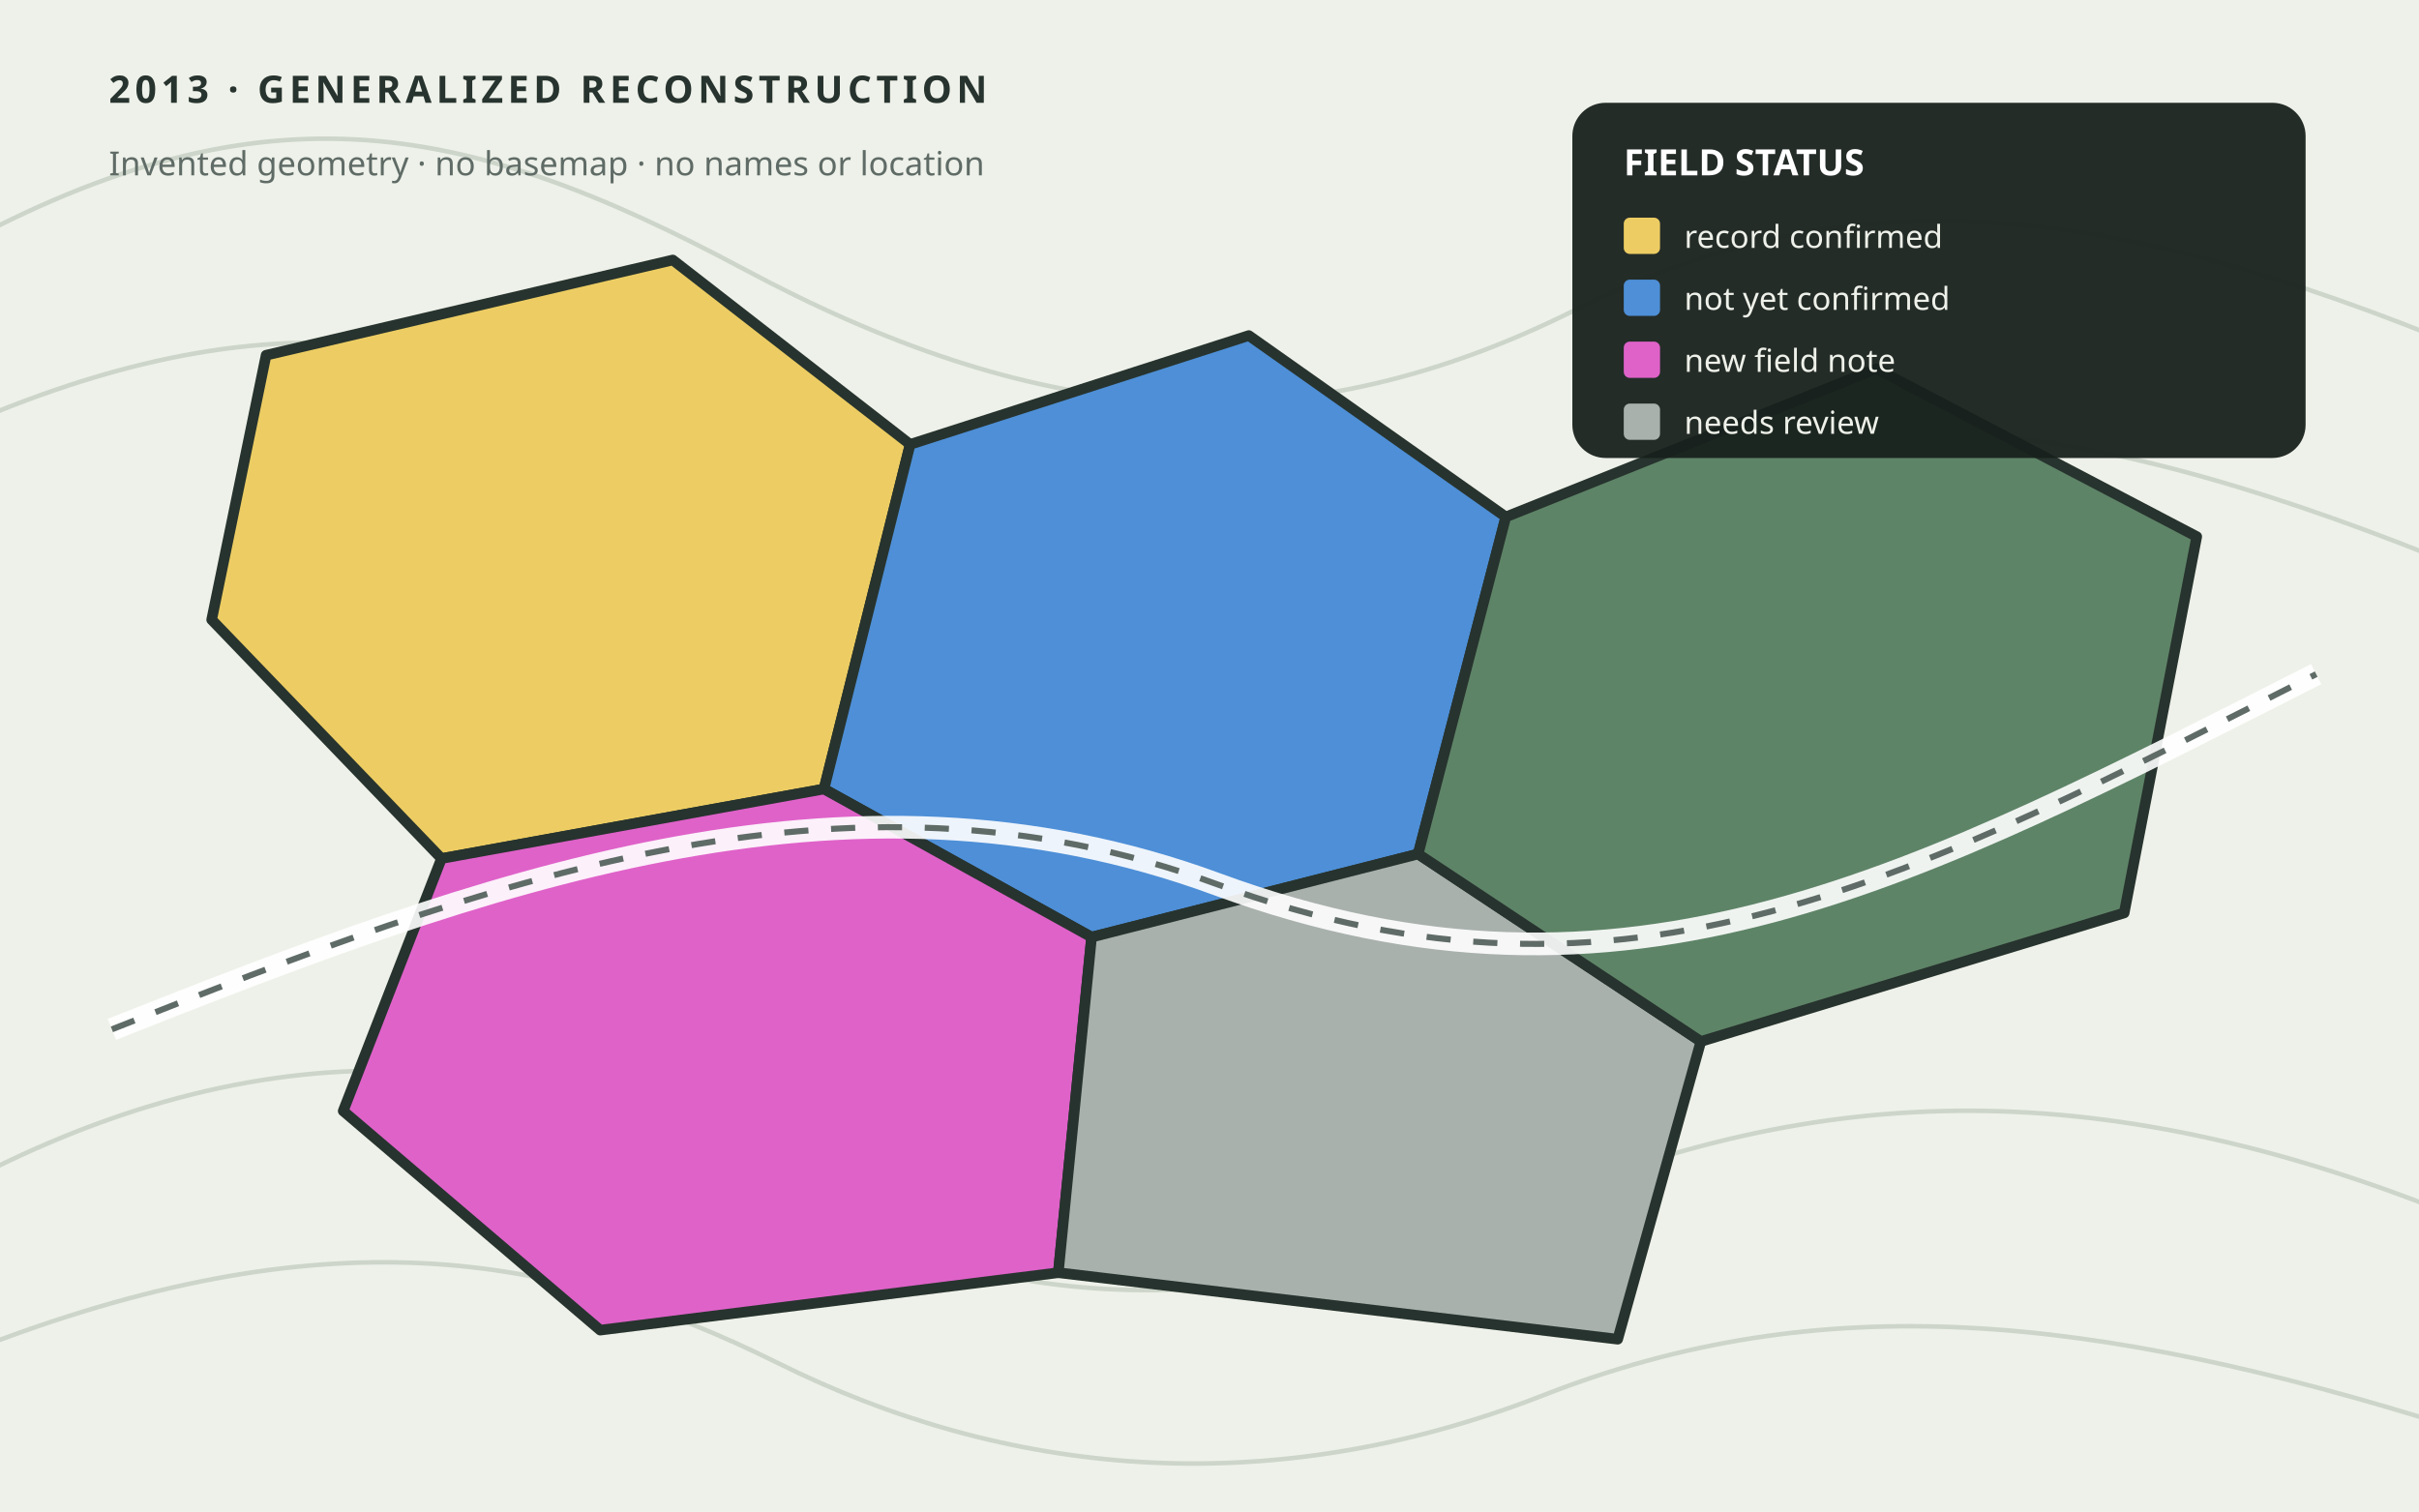
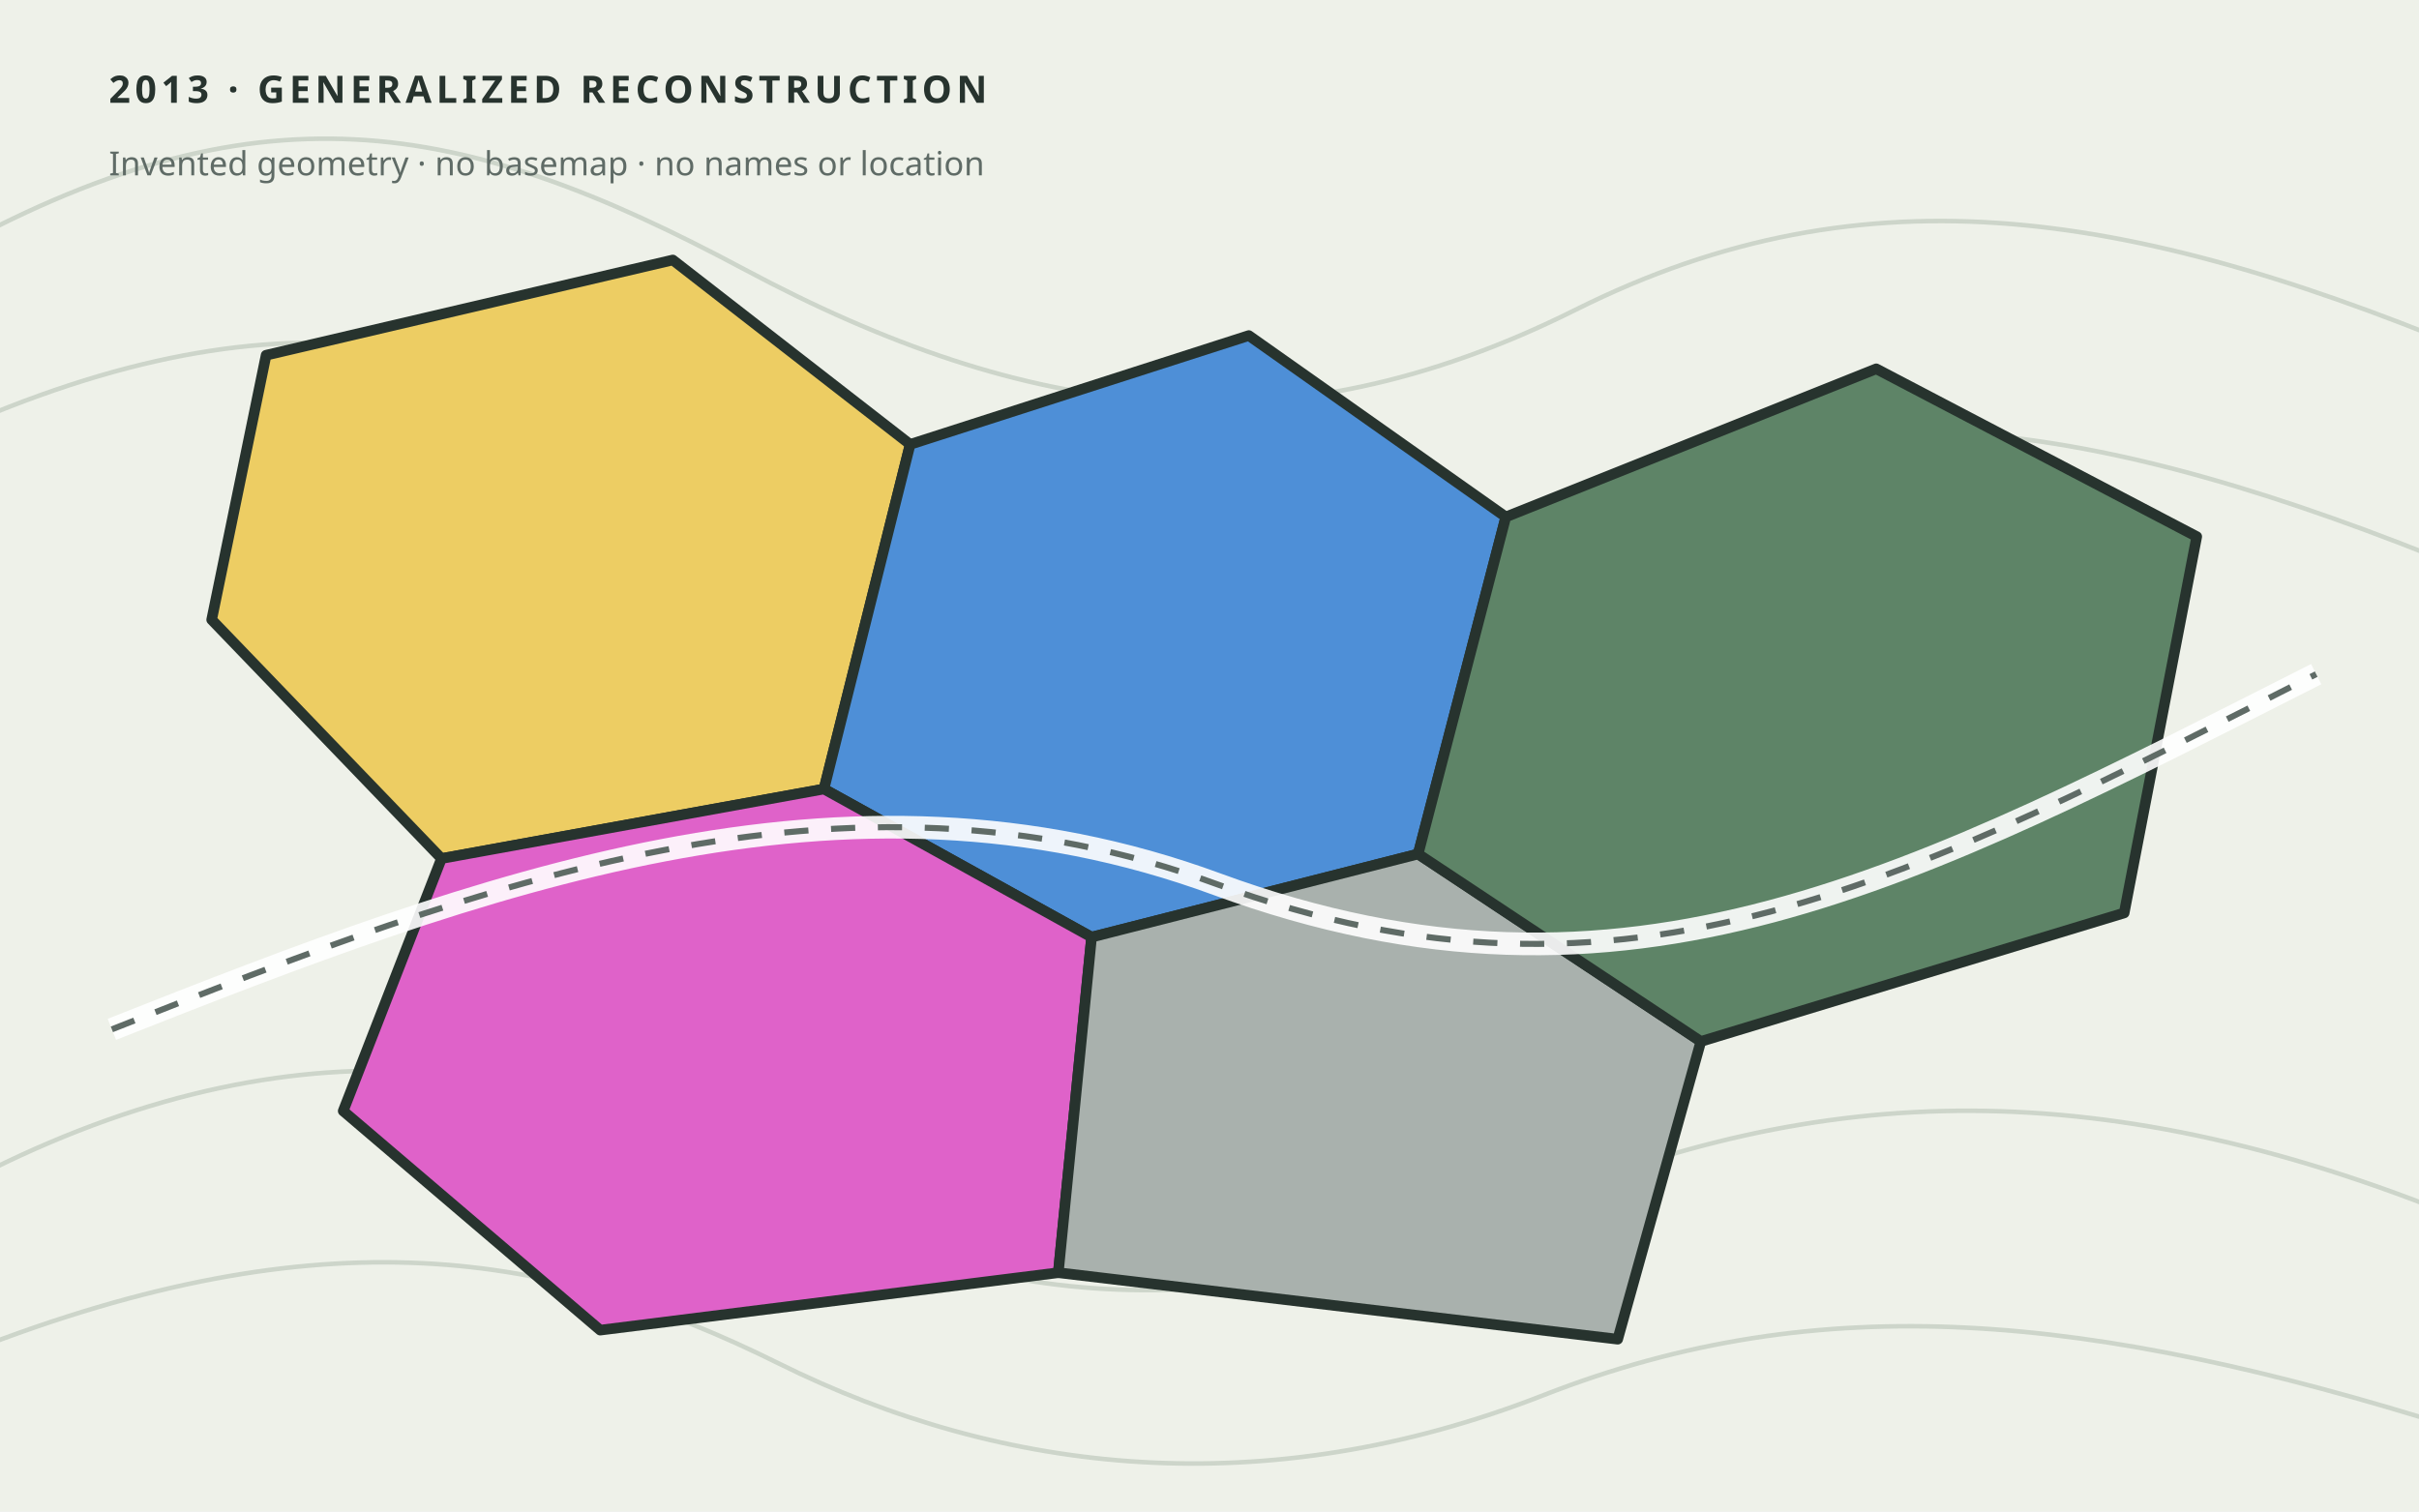
<svg xmlns="http://www.w3.org/2000/svg" width="1600" height="1000" viewBox="0 0 1600 1000" role="img" aria-labelledby="title desc">
  <rect width="1600" height="1000" fill="#eef1e9" />
  <g fill="none" stroke="#c4cec2" stroke-width="3" opacity=".8">
    <path d="M-40 170C170 52 305 78 492 178S848 302 1042 205s373-66 611 35" />
    <path d="M-25 282c225-98 369-55 520 45s346 108 536 13 375-58 625 47" />
    <path d="M-46 795c214-121 397-105 546-15s318 99 510 18 381-92 632 14" />
    <path d="M-20 894c235-92 386-66 535 8s322 93 506 21 362-54 601 21" />
  </g>
  <g stroke="#27332e" stroke-width="7" stroke-linejoin="round">
    <path d="M176 235 445 172 602 294 545 522 292 568 140 410Z" fill="#edcd63" />
    <path d="M602 294 826 222 996 342 938 565 722 620 545 522Z" fill="#4e8fd7" />
    <path d="m292 568 253-46 177 98-22 222-303 38-170-145Z" fill="#df62c9" />
    <path d="m722 620 216-55 187 124-55 197-370-44Z" fill="#a9b1ad" />
    <path d="m996 342 245-98 212 111-48 249-280 85-187-124Z" fill="#5e8467" />
  </g>
  <path d="M74 681c245-97 484-187 731-96 272 100 464-6 727-139" fill="none" stroke="#ffffff" stroke-width="15" opacity=".9" />
  <path d="M74 681c245-97 484-187 731-96 272 100 464-6 727-139" fill="none" stroke="#5f6b66" stroke-width="4" stroke-dasharray="16 15" />
-   <g transform="translate(1040 68)">
-     <rect width="485" height="235" rx="22" fill="#17201c" opacity=".94" />
-     <text x="34" y="48" fill="#ffffff" font-family="system-ui, sans-serif" font-size="24" font-weight="700">FIELD STATUS</text>
-     <g font-family="system-ui, sans-serif" font-size="21" fill="#eef1e9">
-       <rect x="34" y="76" width="24" height="24" rx="4" fill="#edcd63" />
-       <text x="74" y="96">record confirmed</text>
-       <rect x="34" y="117" width="24" height="24" rx="4" fill="#4e8fd7" />
-       <text x="74" y="137">not yet confirmed</text>
-       <rect x="34" y="158" width="24" height="24" rx="4" fill="#df62c9" />
-       <text x="74" y="178">new field note</text>
-       <rect x="34" y="199" width="24" height="24" rx="4" fill="#a9b1ad" />
-       <text x="74" y="219">needs review</text>
-     </g>
-   </g>
  <g transform="translate(72 68)" font-family="system-ui, sans-serif">
    <text fill="#27332e" font-size="25" font-weight="700" letter-spacing="3">2013 · GENERALIZED RECONSTRUCTION</text>
    <text y="48" fill="#5f6b66" font-size="22">Invented geometry · no basemap · no names or location</text>
  </g>
</svg>
